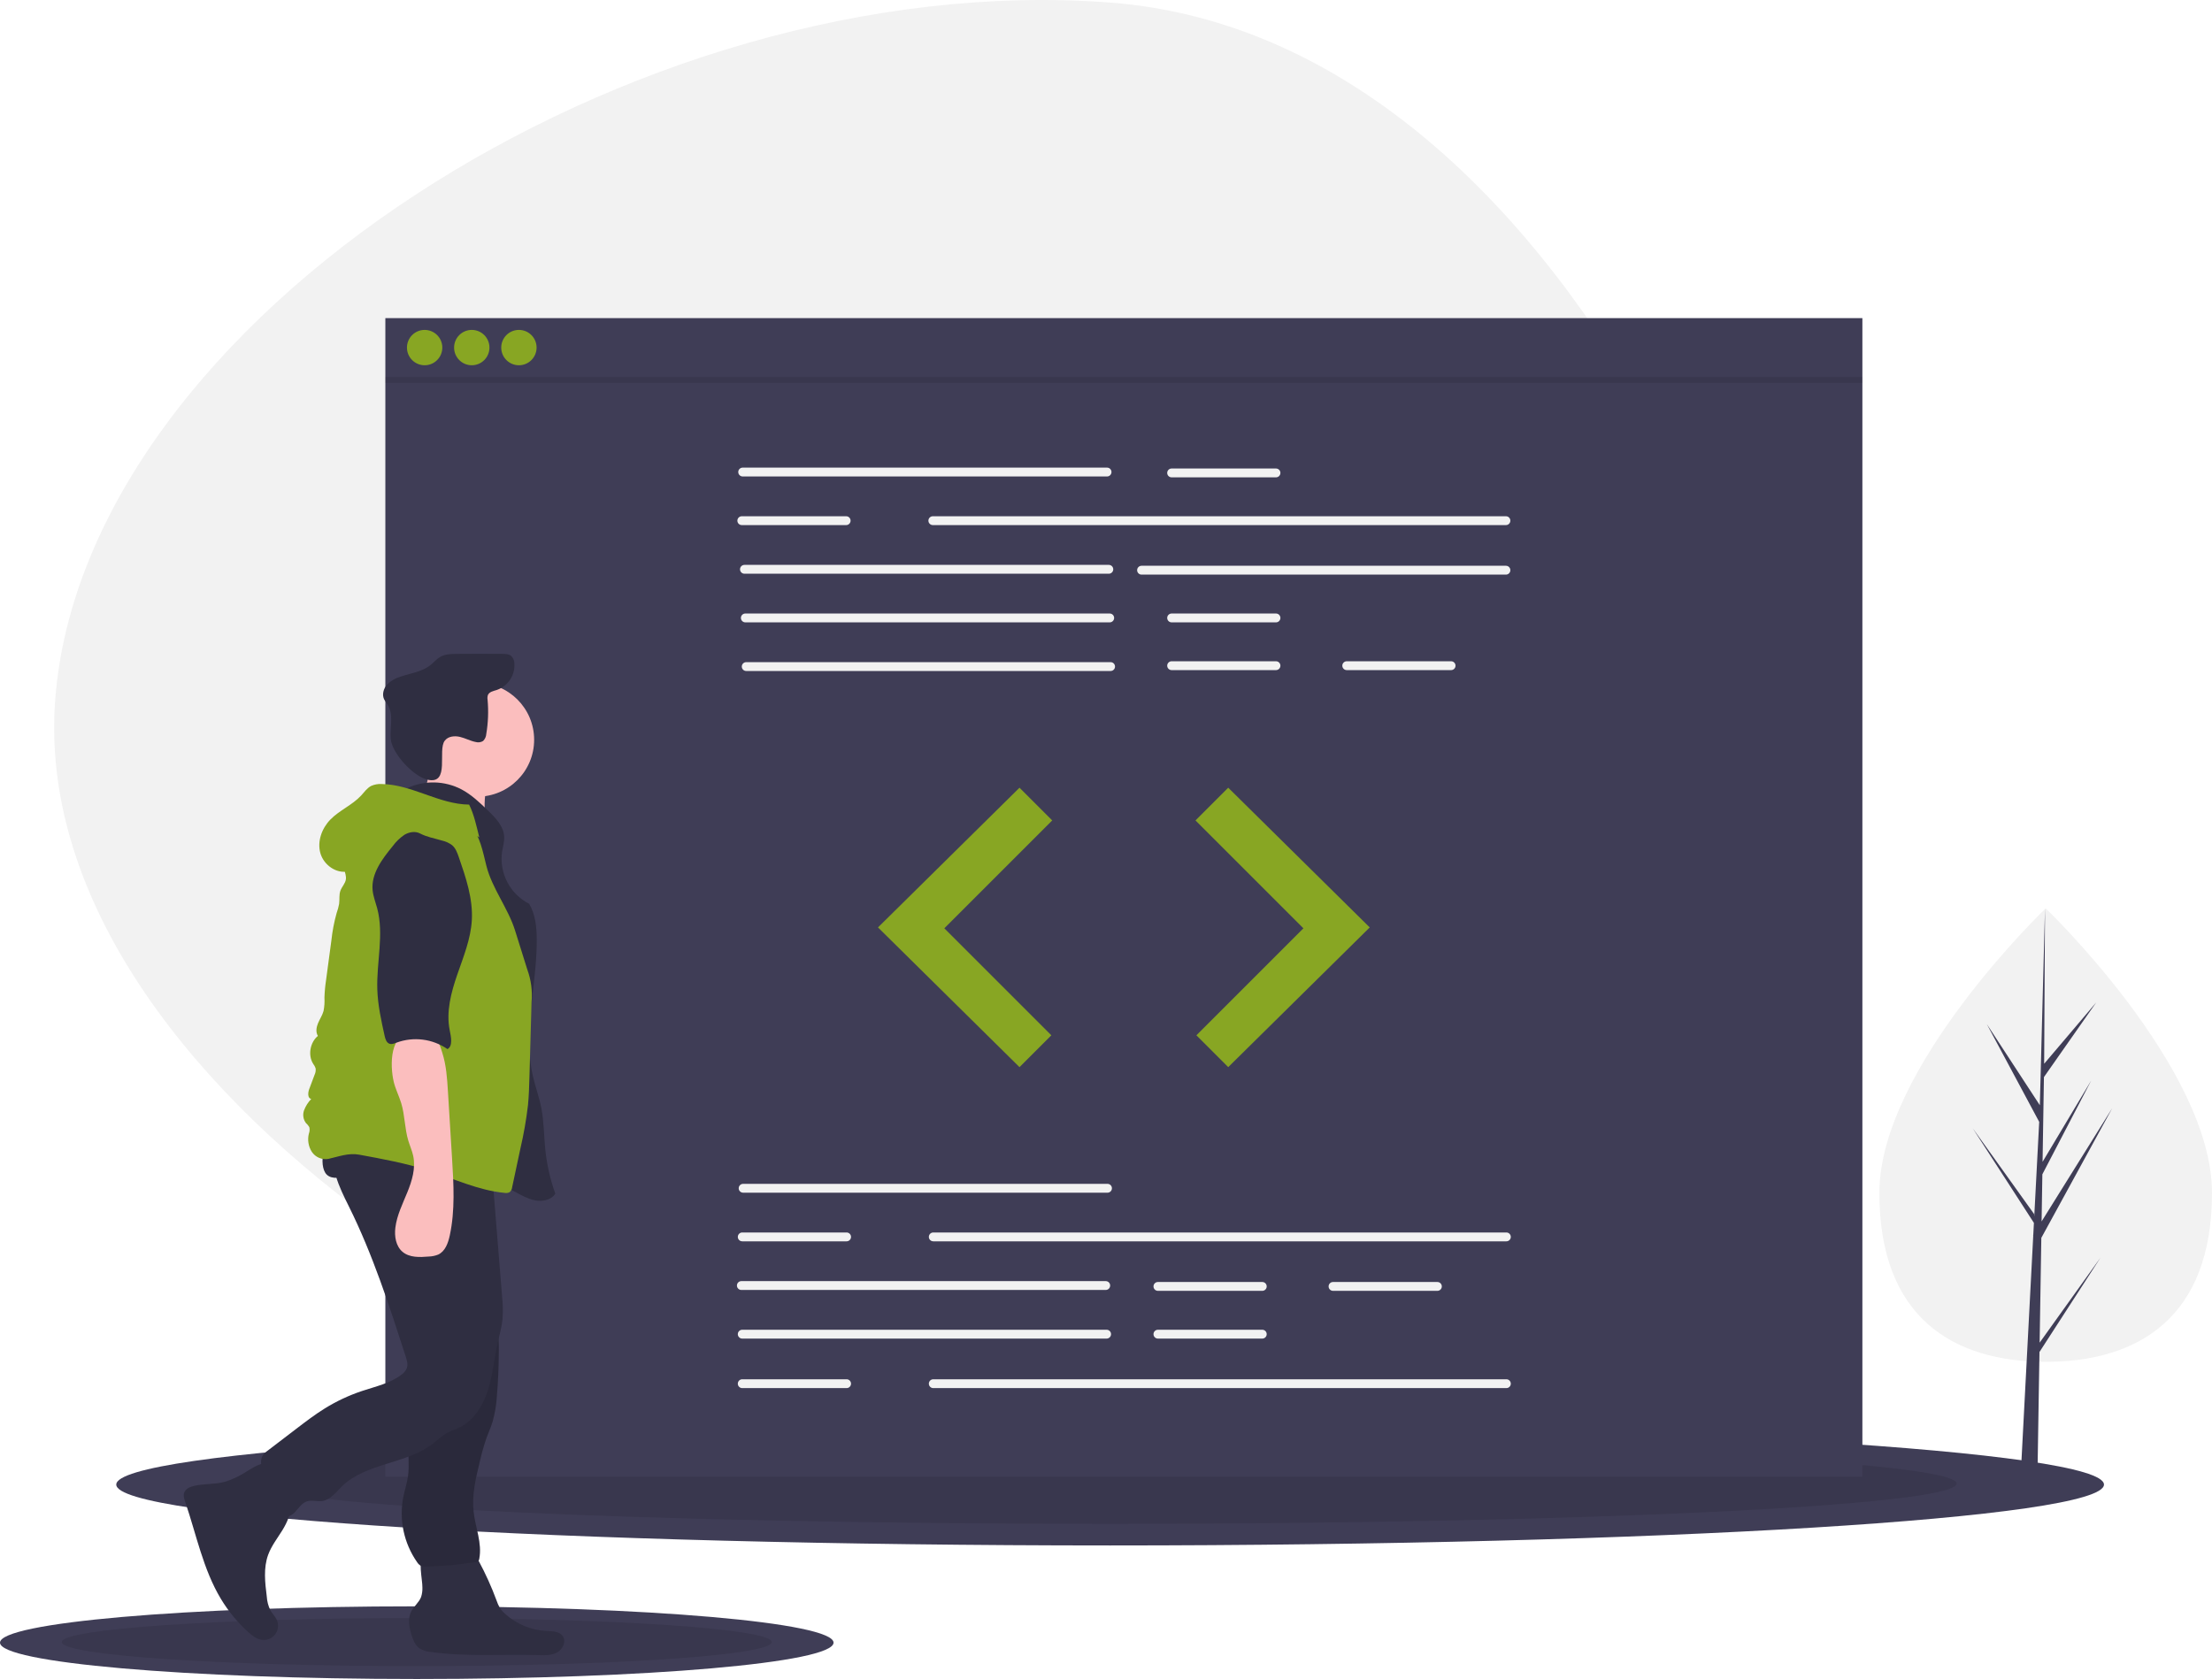
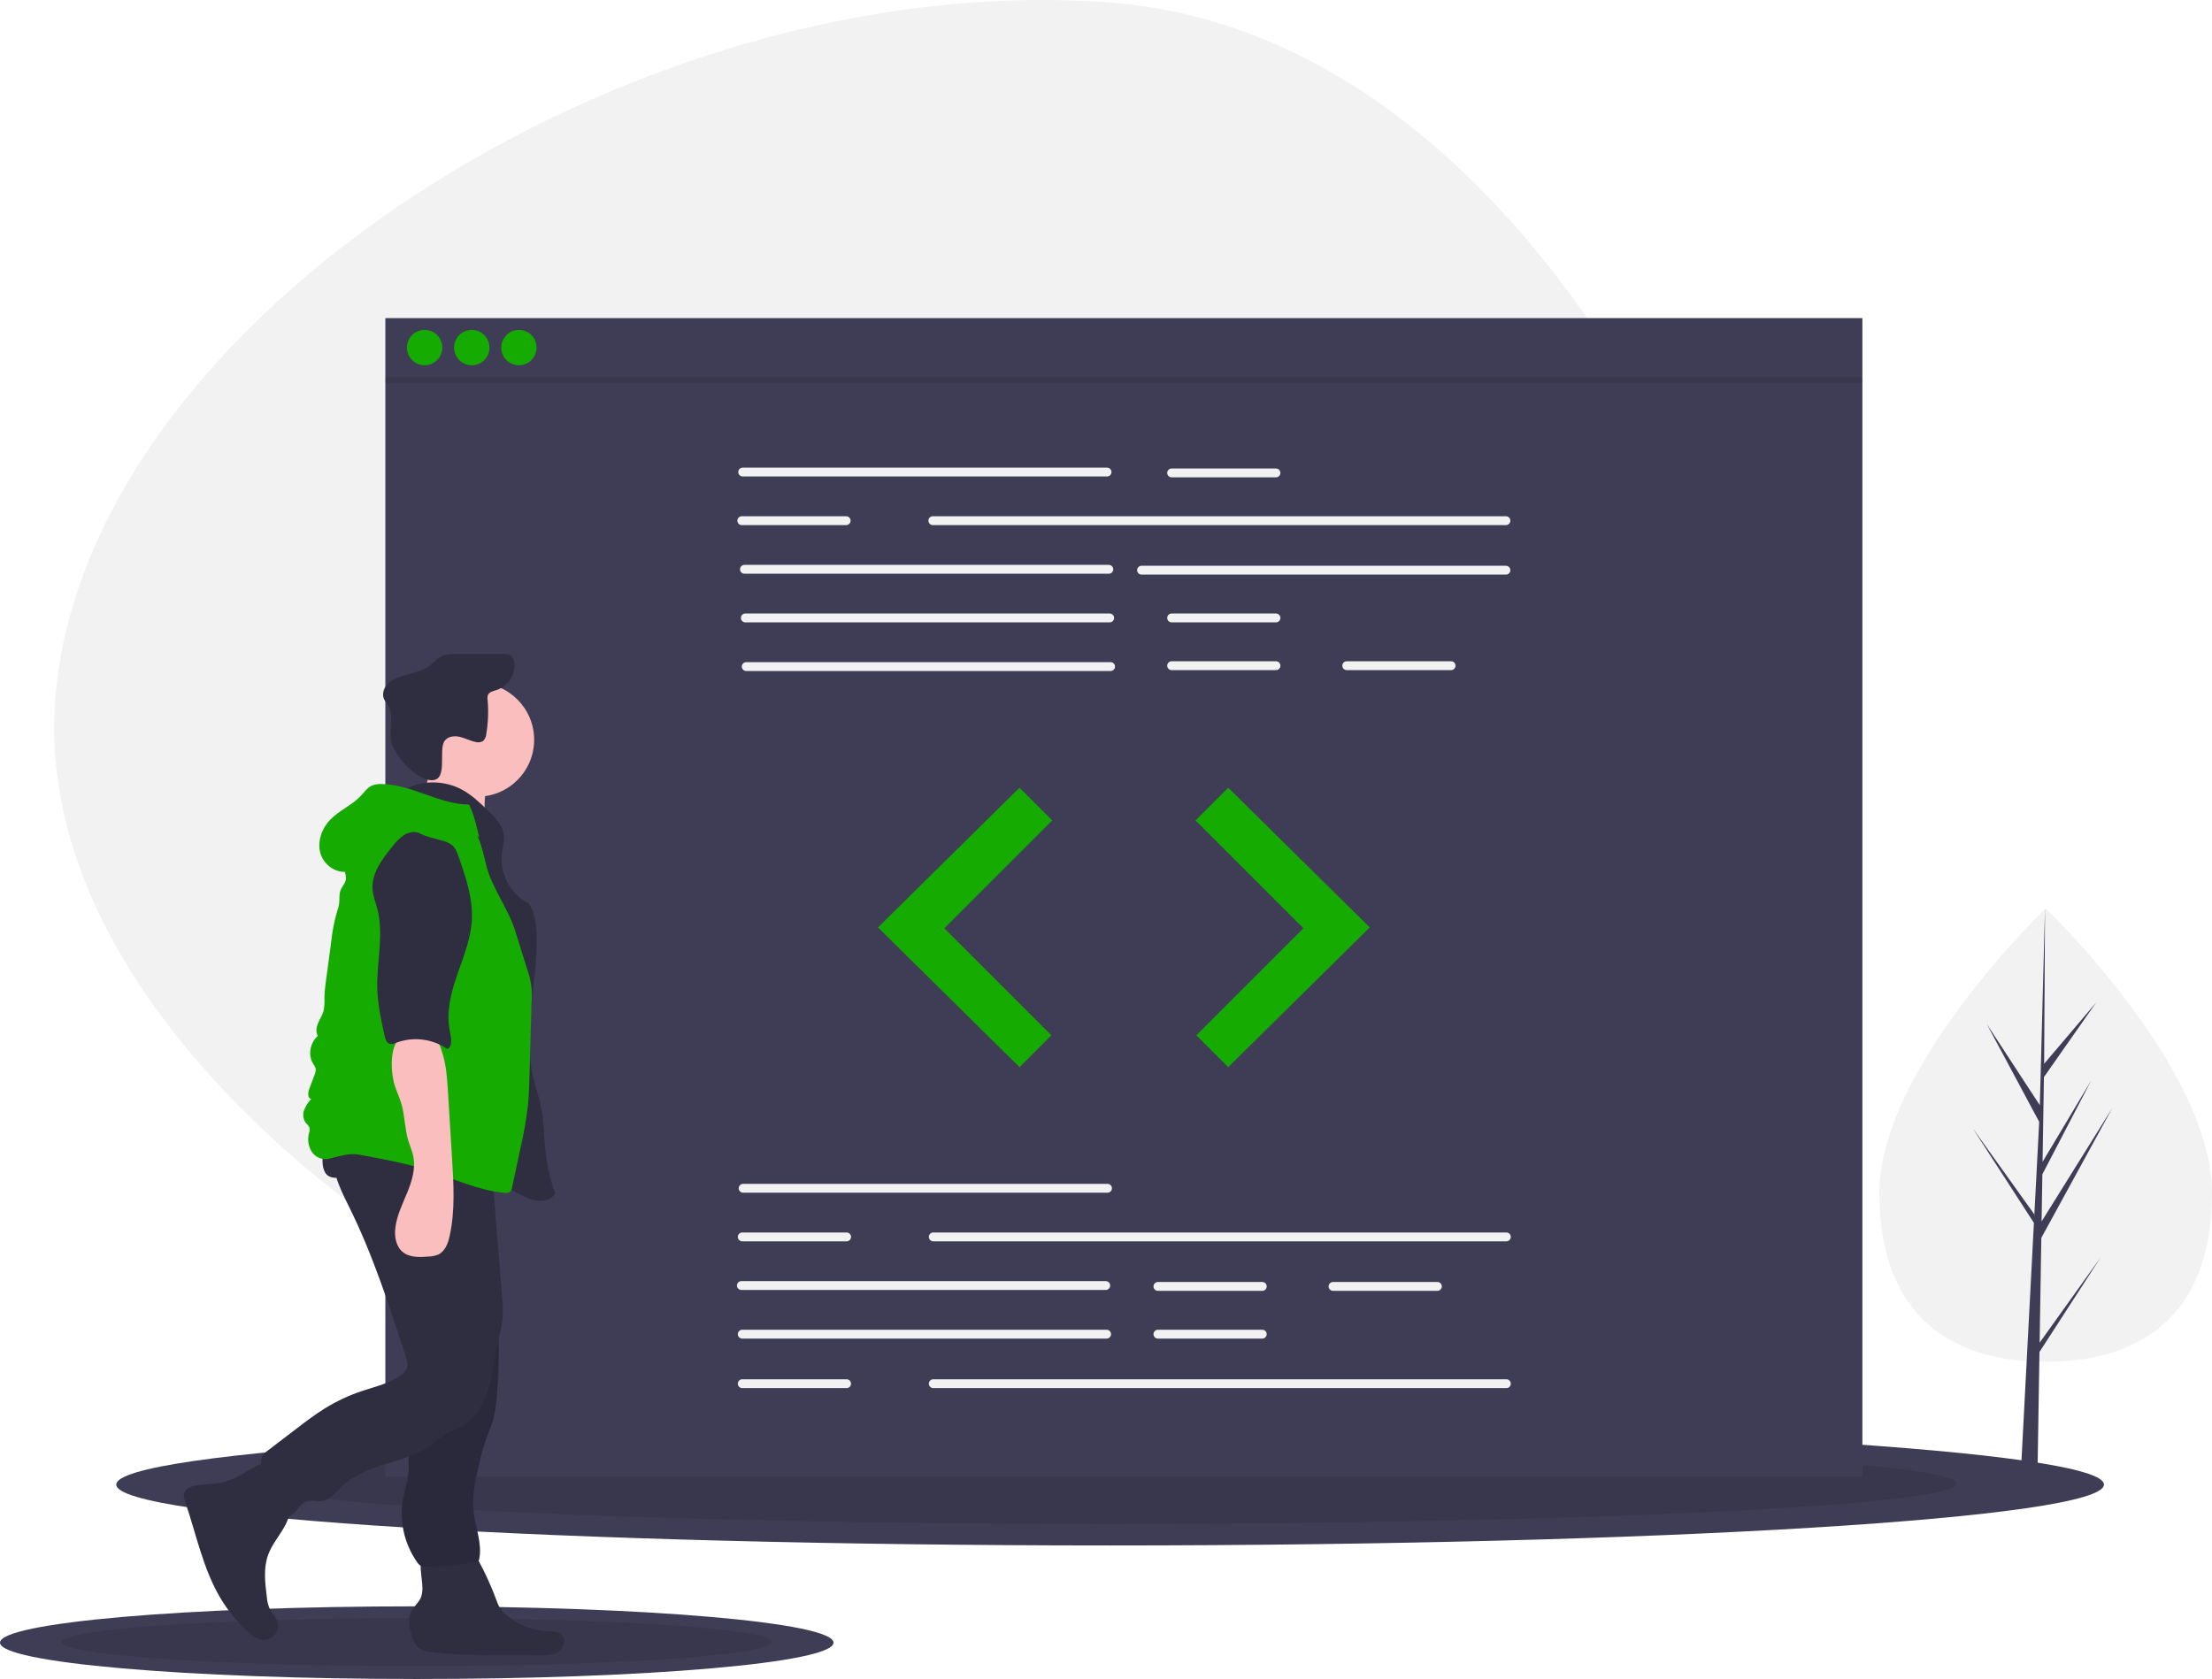
<svg xmlns="http://www.w3.org/2000/svg" data-name="Layer 1" width="1126.194" height="855" viewBox="0 0 1126.194 855">
  <path d="M544.864 755.938C302.465 737.49 13.394 549.672 28.111 356.28S322.797-17.142 565.196 1.305 947.128 381.167 932.41 574.558s-145.148 199.827-387.547 181.38z" fill="#f2f2f2" />
  <ellipse cx="565.194" cy="756" rx="506" ry="31" fill="#3f3d56" />
  <ellipse cx="565.194" cy="755.5" rx="431" ry="20.5" opacity=".1" />
  <ellipse cx="212.194" cy="836.5" rx="212.194" ry="18.5" fill="#3f3d56" />
  <ellipse cx="212.194" cy="836.202" rx="180.742" ry="12.234" opacity=".1" />
  <path fill="#3f3d56" d="M196.194 162h752v590h-752z" />
  <path d="M563.638 242.63H378.12a2.251 2.251 0 110-4.504h185.518a2.251 2.251 0 010 4.503zm203.079 24.765H474.932a2.251 2.251 0 010-4.503h291.785a2.251 2.251 0 110 4.503zM564.539 292.16H379.02a2.251 2.251 0 110-4.502h185.518a2.251 2.251 0 110 4.503zm202.178.45H581.199a2.251 2.251 0 010-4.502h185.518a2.251 2.251 0 110 4.503zm-201.728 24.316H379.471a2.251 2.251 0 010-4.503H564.99a2.251 2.251 0 110 4.503zm.451 24.766H379.921a2.251 2.251 0 010-4.503h185.517a2.251 2.251 0 110 4.503zm84.203-98.612h-53.134a2.251 2.251 0 010-4.503h53.134a2.251 2.251 0 110 4.502zm0 73.846h-53.134a2.251 2.251 0 010-4.503h53.134a2.251 2.251 0 110 4.503zm0 24.316h-53.134a2.251 2.251 0 110-4.503h53.134a2.251 2.251 0 110 4.503zm89.157 0h-53.134a2.251 2.251 0 010-4.503h53.133a2.251 2.251 0 110 4.503zm-307.996-73.847H377.67a2.251 2.251 0 010-4.503h53.134a2.251 2.251 0 010 4.503zM563.863 607.36H378.346a2.251 2.251 0 010-4.502h185.517a2.251 2.251 0 010 4.503zm-.9 49.532H377.445a2.251 2.251 0 110-4.503h185.518a2.251 2.251 0 010 4.503zm.45 24.766H377.895a2.251 2.251 0 110-4.503h185.518a2.251 2.251 0 110 4.503zm79.25-24.316H589.53a2.251 2.251 0 010-4.503h53.133a2.251 2.251 0 010 4.503zm0 24.316H589.53a2.251 2.251 0 010-4.503h53.133a2.251 2.251 0 110 4.503zm89.157-24.316h-53.134a2.251 2.251 0 110-4.503h53.134a2.251 2.251 0 010 4.503zm35.122-25.216H475.157a2.251 2.251 0 010-4.503h291.785a2.251 2.251 0 010 4.503zm-335.913 0h-53.134a2.251 2.251 0 010-4.503h53.134a2.251 2.251 0 010 4.503zm335.913 74.748H475.157a2.251 2.251 0 110-4.503h291.785a2.251 2.251 0 010 4.503zm-335.913 0h-53.134a2.251 2.251 0 110-4.503h53.134a2.251 2.251 0 110 4.503z" fill="#f2f2f2" />
-   <path fill="#88a623" d="M519.06 401.13l-72.046 71.145 72.046 71.145 16.21-16.21-54.484-54.485 54.934-54.935-16.66-16.66zm106.267 0l72.046 71.145-72.046 71.145-16.21-16.21 54.485-54.485-54.935-54.935 16.66-16.66z" />
-   <circle cx="216.194" cy="177" r="9" fill="#88a623" />
-   <circle cx="240.194" cy="177" r="9" fill="#88a623" />
-   <circle cx="264.194" cy="177" r="9" fill="#88a623" />
+   <path fill="#15ab01" d="M519.06 401.13l-72.046 71.145 72.046 71.145 16.21-16.21-54.484-54.485 54.934-54.935-16.66-16.66zm106.267 0l72.046 71.145-72.046 71.145-16.21-16.21 54.485-54.485-54.935-54.935 16.66-16.66z" />
+   <circle cx="216.194" cy="177" r="9" fill="#15ab01" />
+   <circle cx="240.194" cy="177" r="9" fill="#15ab01" />
+   <circle cx="264.194" cy="177" r="9" fill="#15ab01" />
  <path opacity=".1" d="M196.194 192h752v3h-752z" />
  <path d="M1126.194 607.454c0 63.77-37.911 86.037-84.677 86.037s-84.676-22.266-84.676-86.037 84.676-144.898 84.676-144.898 84.677 81.126 84.677 144.898z" fill="#f2f2f2" />
  <path fill="#3f3d56" d="M1038.433 683.736l.867-53.371 36.091-66.027-35.955 57.655.39-23.998 24.873-47.769-24.77 41.419.701-43.161 26.635-38.031-26.525 31.244.438-79.141-2.753 104.769.226-4.322-27.08-41.451 26.646 49.748-2.523 48.203-.075-1.28-31.219-43.621 31.124 48.141-.315 6.028-.057.091.026.495-6.402 122.296h8.553l1.026-63.168 31.049-48.024-30.971 43.275z" />
  <path d="M122.622 751.091a43.126 43.126 0 01-8.178 3.503c-5.08 1.387-10.508.878-15.638 2.063-2.1.485-4.386 1.499-5.054 3.548-.49 1.504.043 3.127.554 4.624 5.668 16.62 9.085 34.266 18.125 49.32a74.64 74.64 0 0013.992 16.988c2.056 1.852 4.385 3.664 7.136 3.955a7.248 7.248 0 007.37-10.182c-.81-1.801-2.317-3.197-3.289-4.916a18.757 18.757 0 01-1.819-6.99c-.893-7.11-1.754-14.538.71-21.266 1.651-4.512 4.681-8.359 7.206-12.447s4.621-8.772 4.06-13.544c-.384-3.257-1.972-6.237-3.65-9.054-1.682-2.823-5.005-10.409-8.383-11.35-3.507-.979-10.084 4.181-13.142 5.748zm92.435 57.409a14.019 14.019 0 01-.664 4.745c-1.057 2.793-3.68 4.706-5.036 7.367-1.885 3.7-1.03 8.174.218 12.135.783 2.483 1.81 5.067 3.913 6.602a12.893 12.893 0 005.954 1.908c18.036 2.496 36.358 1.064 54.558 1.587 3.317.095 6.83.211 9.725-1.41s4.686-5.697 2.717-8.368c-1.769-2.398-5.265-2.376-8.242-2.517a33.912 33.912 0 01-20.913-8.615 15.112 15.112 0 01-2.934-3.377 20.753 20.753 0 01-1.534-3.517 156.799 156.799 0 00-9.083-20.119c-.98-1.815-2.087-3.705-3.906-4.676a10.323 10.323 0 00-4.24-.926c-4.536-.294-16.283-1.838-19.79 1.69-3.242 3.26-.672 13.351-.743 17.491z" fill="#2f2e41" />
  <circle cx="242.971" cy="376.72" r="28.975" fill="#fbbebe" />
  <path d="M216.806 400.646c-1.724 4.614-4.647 8.947-8.9 11.43l40.074 8.174a42.453 42.453 0 01-.562-17.869 10.3 10.3 0 00.24-4.409c-.754-2.907-4.027-4.306-6.955-4.974-7.314-1.667-13.782-2.561-20.579-5.792-2.077 3.557-1.787 9.34-3.318 13.44z" fill="#fbbebe" />
  <path d="M207.57 401.227a31.338 31.338 0 0127.314.714c5.138 2.707 9.392 6.794 13.571 10.826 3.853 3.717 7.963 7.972 8.236 13.319.133 2.59-.676 5.122-1.084 7.683a25.766 25.766 0 0013.78 26.47c3.184 5.303 3.84 11.729 3.89 17.914.185 23.436-7.21 47.16-1.93 69.995 1.239 5.362 3.16 10.554 4.231 15.952 1.387 6.99 1.319 14.18 2.044 21.27a95.266 95.266 0 005.114 22.495c-1.744 2.774-5.374 3.837-8.643 3.613s-6.325-1.644-9.242-3.136c-14.123-7.227-27.059-16.757-41.687-22.9-9.677-4.063-19.987-6.595-29.376-11.288s-18.12-12.142-20.99-22.238c-1.241-4.365-1.318-8.965-1.385-13.503-.286-19.114-.55-38.436 3.61-57.094 3.669-16.453 10.741-32.194 12.284-48.98.502-5.465.513-11.314 3.566-15.874 4.315-6.445 13.632-8.114 16.698-15.238z" fill="#2f2e41" />
  <path d="M226.492 377.13c1.707-2.228 5-2.531 7.727-1.872s5.243 2.064 7.998 2.598a4.675 4.675 0 003.743-.526 5.444 5.444 0 001.616-3.57 68.163 68.163 0 00.67-17.38 5.147 5.147 0 01.16-2.438c.681-1.643 2.762-2.034 4.461-2.562a13.316 13.316 0 009.013-13.633 5.42 5.42 0 00-1.657-3.74c-1.175-.958-2.82-1.017-4.336-1.029q-11.683-.094-23.366.006c-2.883.024-5.91.095-8.41 1.532-1.847 1.063-3.221 2.773-4.88 4.112-4.326 3.491-10.178 4.201-15.441 5.99a15.308 15.308 0 00-6.768 4.036c-1.75 2-2.592 4.974-1.492 7.393a26.252 26.252 0 001.886 2.904c3.105 4.964 1.038 11.403 1.502 17.24.579 7.288 11.365 19.111 18.679 20.836 11.807 2.784 4.986-15.113 8.895-19.898zm-16.358 319.553c.745 5.321 1.701 10.661 1.446 16.029-.357 7.493-3.06 14.714-3.56 22.2-.372 5.59.49 11.241-.286 16.79-.497 3.554-1.656 6.979-2.373 10.494a43.395 43.395 0 006.973 33.266 5.448 5.448 0 002.024 1.96 5.714 5.714 0 002.507.333 179.947 179.947 0 0025.17-2.288 2.414 2.414 0 001.617-.713 2.266 2.266 0 00.35-.954c1.545-7.936-1.976-15.893-2.871-23.928-.956-8.58 1.103-17.178 3.146-25.565a113.548 113.548 0 013.467-12.228c.988-2.697 2.181-5.32 3.037-8.063a61.46 61.46 0 002.202-13.202q.892-10.575.945-21.2a88.958 88.958 0 00-1.665-20.01c-1.878-8.337-5.724-16.08-9.536-23.73a15.029 15.029 0 00-5.618 2.67 125.38 125.38 0 01-15.35 8.481c-3.567 1.657-10.522 2.834-12.786 6.286-2.232 3.405-.792 10.35-.621 14.106q.439 9.667 1.782 19.266z" fill="#2f2e41" />
  <path d="M210.134 696.683c.745 5.321 1.701 10.661 1.446 16.029-.357 7.493-3.06 14.714-3.56 22.2-.372 5.59.49 11.241-.286 16.79-.497 3.554-1.656 6.979-2.373 10.494a43.395 43.395 0 006.973 33.266 5.448 5.448 0 002.024 1.96 5.714 5.714 0 002.507.333 179.947 179.947 0 0025.17-2.288 2.414 2.414 0 001.617-.713 2.266 2.266 0 00.35-.954c1.545-7.936-1.976-15.893-2.871-23.928-.956-8.58 1.103-17.178 3.146-25.565a113.548 113.548 0 013.467-12.228c.988-2.697 2.181-5.32 3.037-8.063a61.46 61.46 0 002.202-13.202q.892-10.575.945-21.2a88.958 88.958 0 00-1.665-20.01c-1.878-8.337-5.724-16.08-9.536-23.73a15.029 15.029 0 00-5.618 2.67 125.38 125.38 0 01-15.35 8.481c-3.567 1.657-10.522 2.834-12.786 6.286-2.232 3.405-.792 10.35-.621 14.106q.439 9.667 1.782 19.266z" opacity=".1" />
  <path d="M170.961 583.018c-3.848 10.36 1.808 21.554 6.722 31.452 12.106 24.386 20.513 50.408 28.875 76.317.626 1.941 1.252 4.059.554 5.975a7.825 7.825 0 01-2.822 3.347c-5.766 4.379-13.107 5.938-19.975 8.23a90.184 90.184 0 00-18.943 8.88c-4.976 3.083-9.639 6.643-14.291 10.197l-14.812 11.312a9.903 9.903 0 00-2.476 2.397c-1.429 2.241-.844 5.167-.132 7.728a131.432 131.432 0 007.252 19.792 6.911 6.911 0 002.63 3.447c2.312 1.242 5.14-.405 6.905-2.347s3.292-4.36 5.78-5.193c2.487-.833 5.223.176 7.819-.189 4.198-.59 6.986-4.457 10.012-7.426 12.366-12.131 33.01-11.251 46.613-21.977a59.228 59.228 0 016.23-4.868c2.3-1.36 4.908-2.105 7.294-3.307 7.257-3.654 11.819-11.208 14.262-18.957s3.141-15.928 4.897-23.86c.908-4.101 2.103-8.158 2.507-12.339a66.094 66.094 0 00-.253-11.666l-4.908-60.715c-.4-4.943-.8-9.893-1.576-14.79-14.577.52-29.143 1.107-43.728 1.28-11.605.136-23.424.948-34.436-2.72z" fill="#2f2e41" />
  <path d="M165.602 597.221c1.978 3.18 6.79 3.114 10.105 1.37s5.889-4.672 9.21-6.4c4.464-2.323 9.747-2.236 14.777-2.094 7.963.225 16.025.465 23.687 2.647 7.924 2.257 15.64 6.603 23.834 5.736 1.425-.15 2.985-.56 3.76-1.765a5.544 5.544 0 00.62-2.836l.268-7.159a6.464 6.464 0 00-.57-3.625 6.082 6.082 0 00-2.716-2.08c-11.663-5.646-24.964-6.697-37.915-7.14q-9.874-.34-19.757-.28c-5.591.035-12.303-.774-17.739.72-7.295 2.005-11.265 16.954-7.563 22.906z" fill="#2f2e41" />
-   <path d="M238.84 409.726c-15.283-.136-29.132-10.223-44.413-10.469a11.514 11.514 0 00-5.392.93c-2.13 1.073-3.53 3.147-5.147 4.9-4.518 4.892-11.061 7.504-15.703 12.28-4.352 4.478-6.773 11.15-5.055 17.153s8.204 10.609 14.28 9.165a36.8 36.8 0 0114.336-19.479 72.887 72.887 0 0111.206-5.882c6.868-3.112 14.547-6.283 21.718-3.95a30.638 30.638 0 017.409 4.04l11.954 8.03c-1.393-5.494-2.646-11.656-5.194-16.718z" fill="#88a623" />
-   <path d="M175.65 438.374c-2.03 2.532.893 6.2.446 9.413-.298 2.135-2.055 3.766-2.786 5.793-.758 2.1-.356 4.427-.644 6.642a28.489 28.489 0 01-1.275 4.73 84.975 84.975 0 00-2.686 14.025l-2.675 19.975a75.681 75.681 0 00-.846 9.078 27.107 27.107 0 01-.452 6.787c-.592 2.183-1.904 4.093-2.786 6.176s-1.292 4.602-.1 6.524c-3.991 3.325-5.178 9.854-2.387 14.235a7.9 7.9 0 011.23 2.265 5.82 5.82 0 01-.542 3.34l-2.704 7.207c-.693 1.845-.912 4.653 1.013 5.074a17.006 17.006 0 00-3.651 5.767 6.866 6.866 0 00.972 6.506 8.289 8.289 0 011.695 2.056 5.473 5.473 0 01-.196 3.243 11.906 11.906 0 001.473 9.334 8.371 8.371 0 008.418 3.608c5.41-1.22 10.273-3.147 15.728-2.146 11.746 2.156 23.53 4.32 34.906 7.952 12.984 4.146 25.556 10.225 39.126 11.5a3.798 3.798 0 002.617-.406 3.93 3.93 0 001.21-2.488l4.194-19.665a202.363 202.363 0 003.855-22.027c.477-4.781.613-9.59.75-14.393l1.08-38.23a38.197 38.197 0 00-2.2-16.62l-6.218-19.848c-3.548-11.327-11.687-21.372-14.585-32.882-1.834-7.285-3.19-15.103-8.108-20.781-7.013-8.095-19.145-9.354-29.764-7.962-4.797.628-9.636 1.714-13.785 4.201-4.798 2.877-8.333 7.41-11.753 11.837-2.818 3.649-5.687 6.582-8.57 10.18z" fill="#88a623" />
+   <path d="M238.84 409.726c-15.283-.136-29.132-10.223-44.413-10.469a11.514 11.514 0 00-5.392.93c-2.13 1.073-3.53 3.147-5.147 4.9-4.518 4.892-11.061 7.504-15.703 12.28-4.352 4.478-6.773 11.15-5.055 17.153s8.204 10.609 14.28 9.165a36.8 36.8 0 0114.336-19.479 72.887 72.887 0 0111.206-5.882c6.868-3.112 14.547-6.283 21.718-3.95a30.638 30.638 0 017.409 4.04l11.954 8.03c-1.393-5.494-2.646-11.656-5.194-16.718z" fill="#15ab01" />
+   <path d="M175.65 438.374c-2.03 2.532.893 6.2.446 9.413-.298 2.135-2.055 3.766-2.786 5.793-.758 2.1-.356 4.427-.644 6.642a28.489 28.489 0 01-1.275 4.73 84.975 84.975 0 00-2.686 14.025l-2.675 19.975a75.681 75.681 0 00-.846 9.078 27.107 27.107 0 01-.452 6.787c-.592 2.183-1.904 4.093-2.786 6.176s-1.292 4.602-.1 6.524c-3.991 3.325-5.178 9.854-2.387 14.235a7.9 7.9 0 011.23 2.265 5.82 5.82 0 01-.542 3.34l-2.704 7.207c-.693 1.845-.912 4.653 1.013 5.074a17.006 17.006 0 00-3.651 5.767 6.866 6.866 0 00.972 6.506 8.289 8.289 0 011.695 2.056 5.473 5.473 0 01-.196 3.243 11.906 11.906 0 001.473 9.334 8.371 8.371 0 008.418 3.608c5.41-1.22 10.273-3.147 15.728-2.146 11.746 2.156 23.53 4.32 34.906 7.952 12.984 4.146 25.556 10.225 39.126 11.5a3.798 3.798 0 002.617-.406 3.93 3.93 0 001.21-2.488l4.194-19.665a202.363 202.363 0 003.855-22.027c.477-4.781.613-9.59.75-14.393l1.08-38.23a38.197 38.197 0 00-2.2-16.62l-6.218-19.848c-3.548-11.327-11.687-21.372-14.585-32.882-1.834-7.285-3.19-15.103-8.108-20.781-7.013-8.095-19.145-9.354-29.764-7.962-4.797.628-9.636 1.714-13.785 4.201-4.798 2.877-8.333 7.41-11.753 11.837-2.818 3.649-5.687 6.582-8.57 10.18z" fill="#15ab01" />
  <path d="M200.444 550.823c.875 3.773 2.712 7.252 3.837 10.957 1.884 6.21 1.725 12.896 3.605 19.106.79 2.606 1.933 5.109 2.5 7.773 1.32 6.21-.608 12.635-3.004 18.515s-5.313 11.678-6.09 17.98c-.549 4.438.238 9.45 3.66 12.33 3.551 2.99 8.712 2.788 13.338 2.39a14.016 14.016 0 004.841-1.008c3.538-1.673 5.028-5.86 5.855-9.685 2.771-12.819 1.98-26.106 1.174-39.196l-2.106-34.235c-.405-6.59-.84-13.318-2.87-19.646-.74-2.302-2.027-6.954-4.13-8.424-2.082-1.455-8.03-1.52-10.608-1.641-12.098-.569-11.963 16.317-10.002 24.784z" fill="#fbbebe" />
  <path d="M213.848 424.423c-2.47-1.293-5.583-.736-7.972.705a24.568 24.568 0 00-5.972 5.798c-5.338 6.517-10.99 13.995-10.198 22.382.296 3.145 1.5 6.12 2.317 9.172 3.58 13.38-.379 27.53.075 41.373.263 7.999 2.003 15.867 3.737 23.68.353 1.594.92 3.44 2.462 3.977 1.16.403 2.41-.115 3.558-.551a28.371 28.371 0 0125.963 3.272c2.865-1.529 1.791-6.363 1.149-9.546-1.909-9.457.682-19.214 3.828-28.335s6.91-18.23 7.432-27.865c.59-10.916-3.029-21.57-6.6-31.903-.78-2.255-1.631-4.62-3.438-6.178a13.665 13.665 0 00-5.203-2.377c-3.793-1.121-7.634-1.769-11.138-3.604z" fill="#2f2e41" />
</svg>
